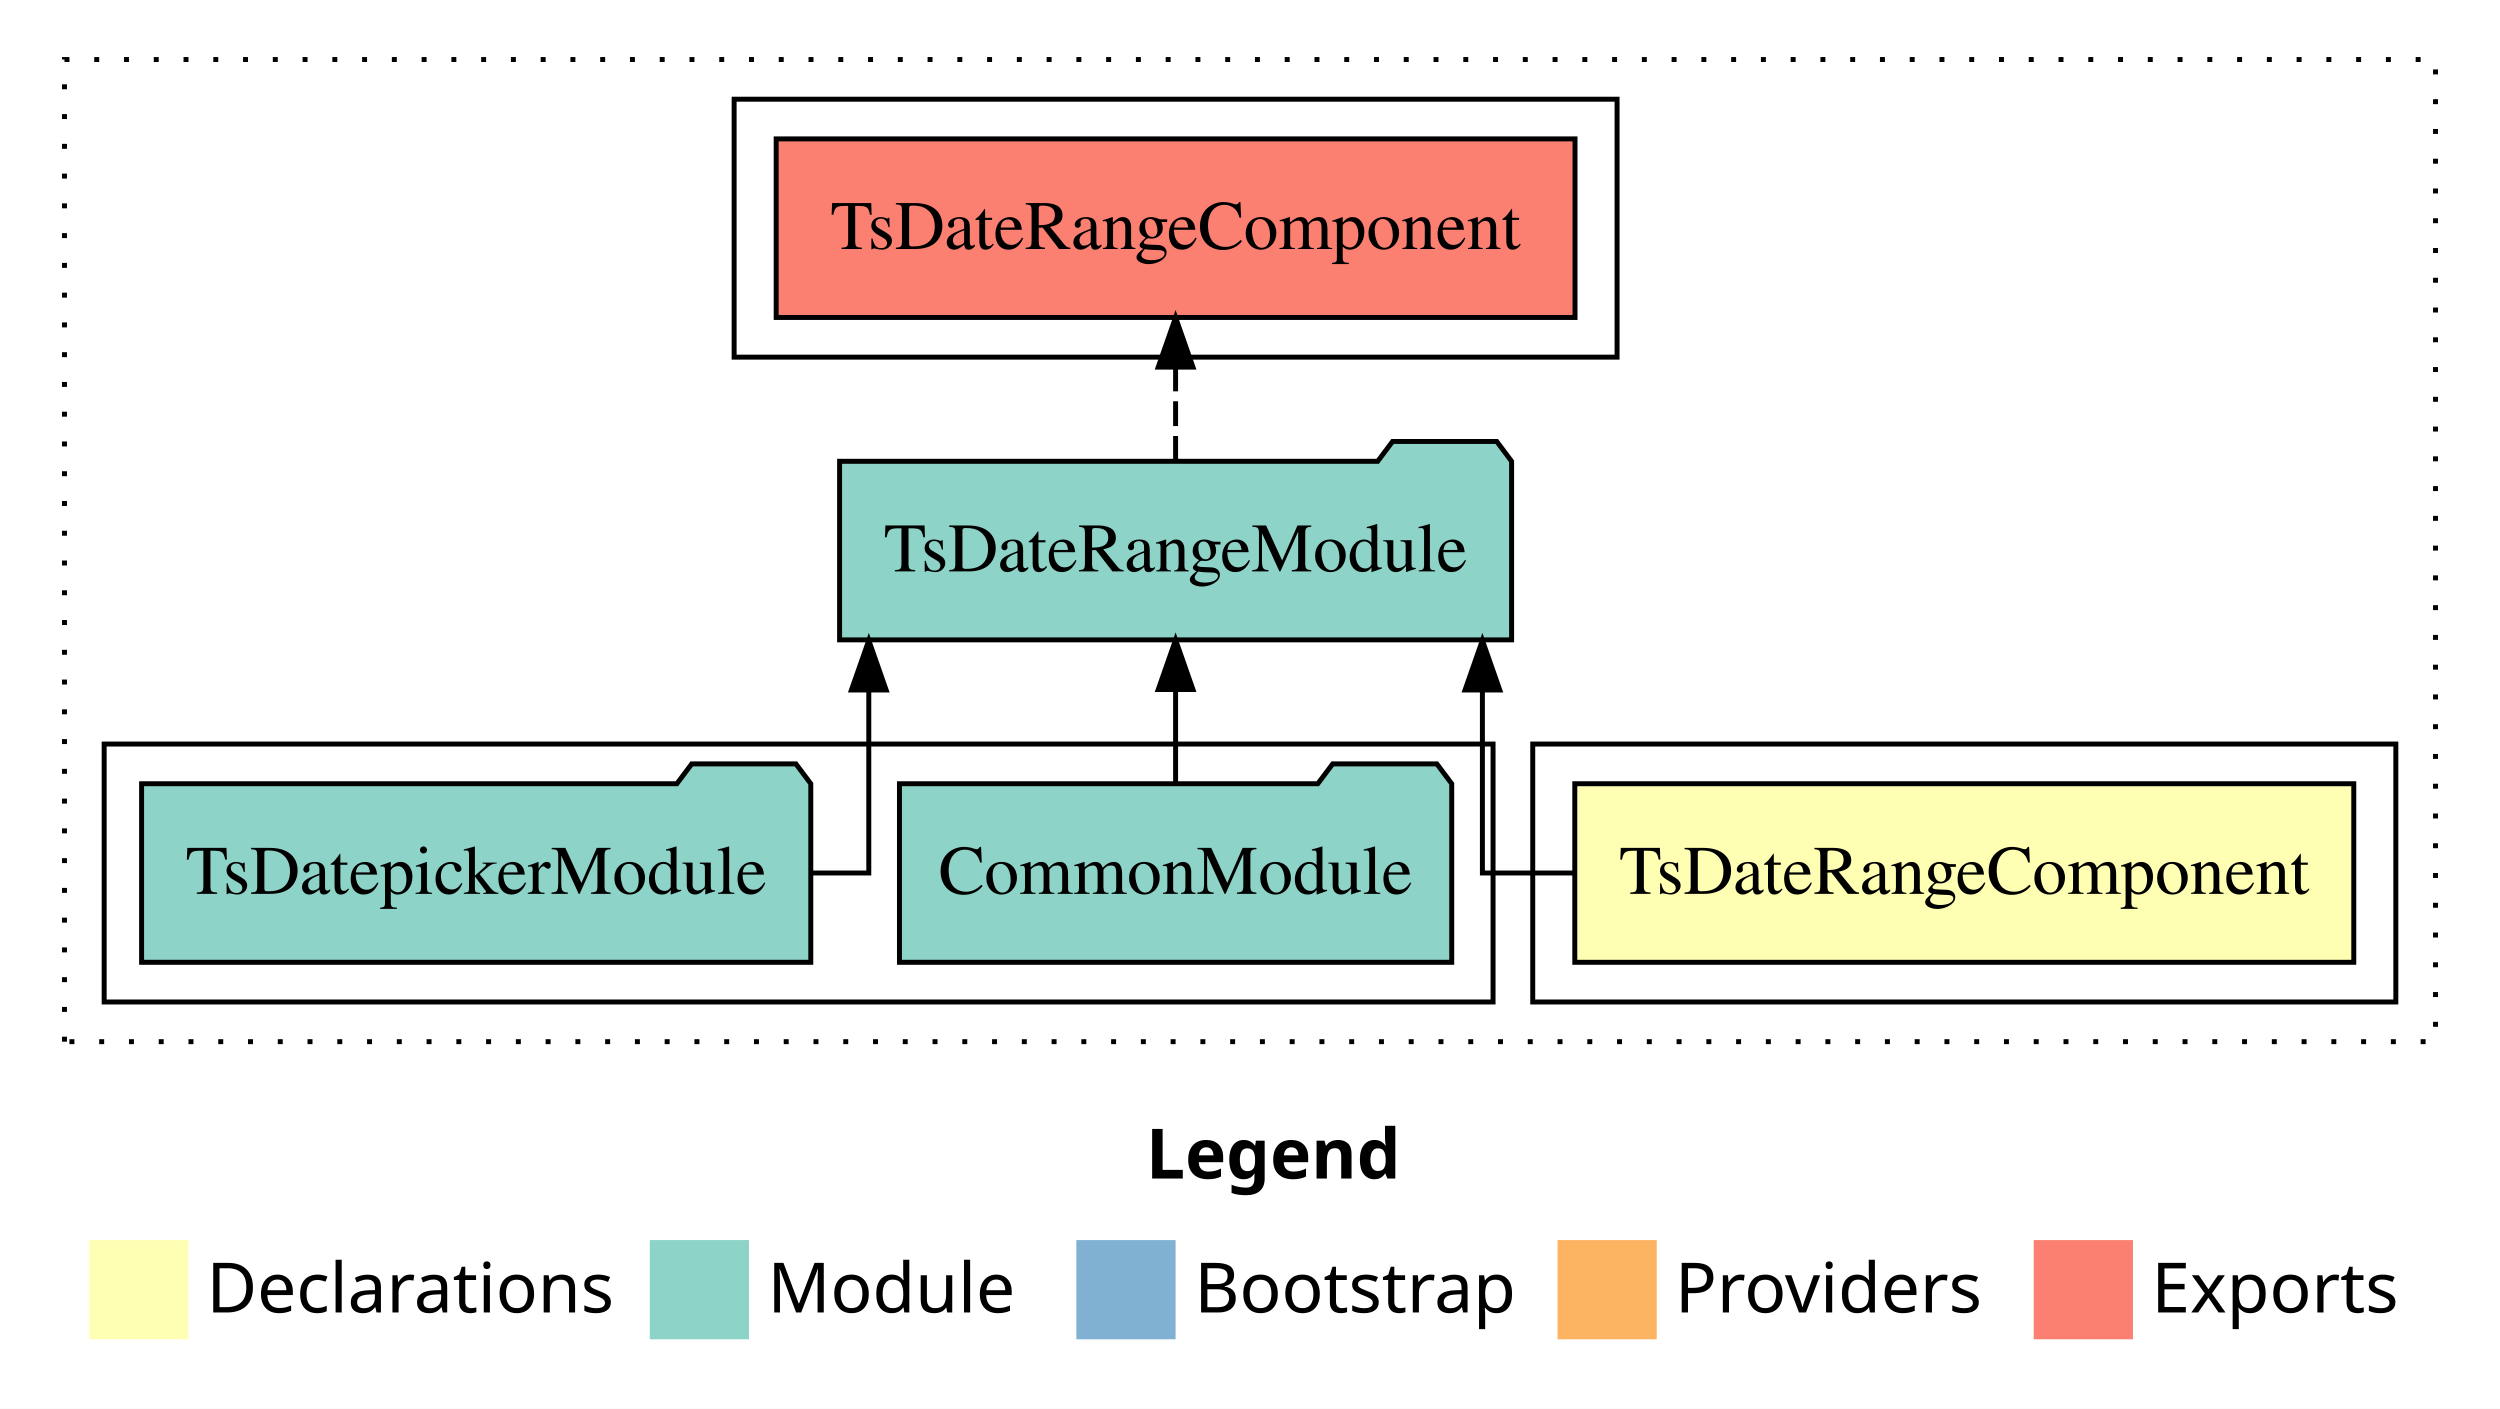
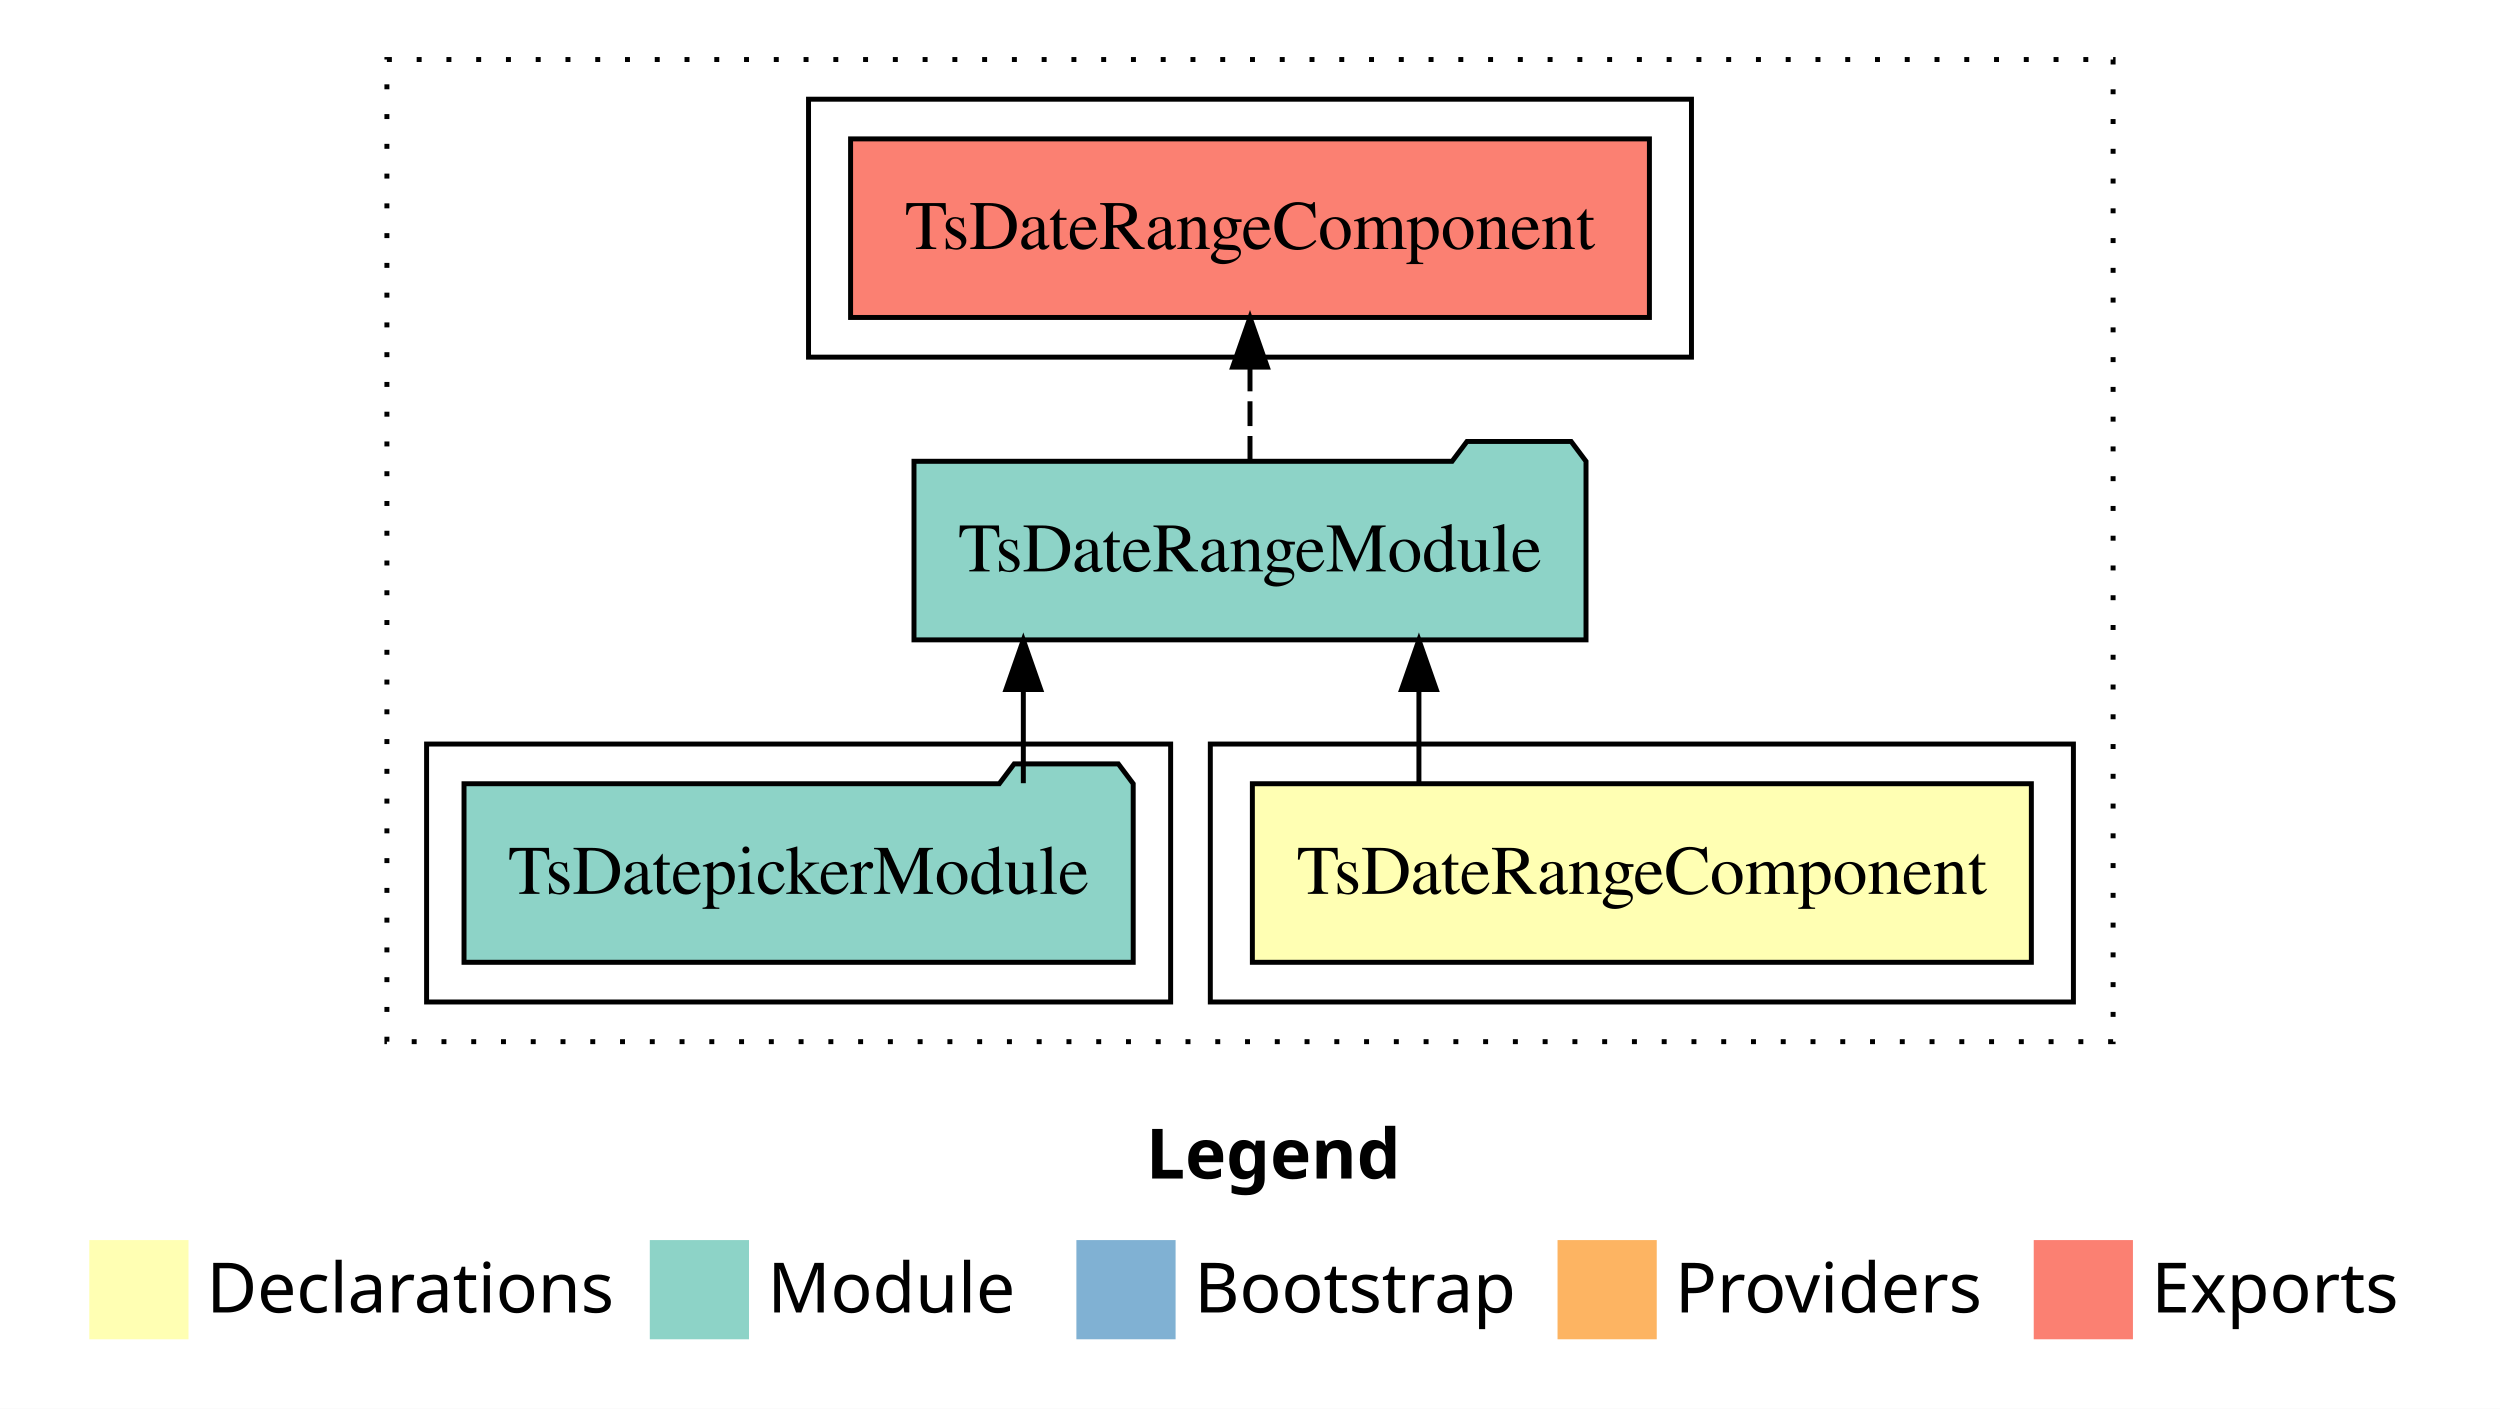
<svg xmlns="http://www.w3.org/2000/svg" width="504pt" height="284pt" viewBox="0.00 0.00 504.00 284.00">
  <g id="graph0" class="graph" transform="scale(1 1) rotate(0) translate(4 280)">
    <polygon fill="#ffffff" stroke="transparent" points="-4,4 -4,-280 500,-280 500,4 -4,4" />
    <text text-anchor="start" x="227.009" y="-42.4" font-family="sans-serif" font-weight="bold" font-size="14.00" fill="#000000">Legend</text>
    <polygon fill="#ffffb3" stroke="transparent" points="14,-10 14,-30 34,-30 34,-10 14,-10" />
    <text text-anchor="start" x="37.629" y="-15.4" font-family="sans-serif" font-size="14.00" fill="#000000">  Declarations</text>
    <polygon fill="#8dd3c7" stroke="transparent" points="127,-10 127,-30 147,-30 147,-10 127,-10" />
    <text text-anchor="start" x="150.725" y="-15.4" font-family="sans-serif" font-size="14.00" fill="#000000">  Module</text>
    <polygon fill="#80b1d3" stroke="transparent" points="213,-10 213,-30 233,-30 233,-10 213,-10" />
    <text text-anchor="start" x="236.781" y="-15.4" font-family="sans-serif" font-size="14.00" fill="#000000">  Bootstrap</text>
    <polygon fill="#fdb462" stroke="transparent" points="310,-10 310,-30 330,-30 330,-10 310,-10" />
    <text text-anchor="start" x="333.673" y="-15.4" font-family="sans-serif" font-size="14.00" fill="#000000">  Providers</text>
    <polygon fill="#fb8072" stroke="transparent" points="406,-10 406,-30 426,-30 426,-10 406,-10" />
    <text text-anchor="start" x="429.726" y="-15.4" font-family="sans-serif" font-size="14.00" fill="#000000">  Exports</text>
    <g id="clust1" class="cluster">
-       <polygon fill="none" stroke="#000000" stroke-dasharray="1,5" points="9,-70 9,-268 487,-268 487,-70 9,-70" />
+       <polygon fill="none" stroke="#000000" stroke-dasharray="1,5" points="74,-70 74,-268 422,-268 422,-70 74,-70" />
    </g>
    <g id="clust2" class="cluster">
-       <polygon fill="none" stroke="#000000" points="305,-78 305,-130 479,-130 479,-78 305,-78" />
+       <polygon fill="none" stroke="#000000" points="240,-78 240,-130 414,-130 414,-78 240,-78" />
    </g>
    <g id="clust4" class="cluster">
-       <polygon fill="none" stroke="#000000" points="17,-78 17,-130 297,-130 297,-78 17,-78" />
+       <polygon fill="none" stroke="#000000" points="82,-78 82,-130 232,-130 232,-78 82,-78" />
    </g>
    <g id="clust5" class="cluster">
-       <polygon fill="none" stroke="#000000" points="144,-208 144,-260 322,-260 322,-208 144,-208" />
+       <polygon fill="none" stroke="#000000" points="159,-208 159,-260 337,-260 337,-208 159,-208" />
    </g>
    <g id="node1" class="node">
-       <polygon fill="#ffffb3" stroke="#000000" points="470.522,-122 313.478,-122 313.478,-86 470.522,-86 470.522,-122" />
-       <text text-anchor="middle" x="392" y="-99.8" font-family="Times,serif" font-size="14.00" fill="#000000">TsDateRangeComponent</text>
+       <polygon fill="#ffffb3" stroke="#000000" points="405.522,-122 248.477,-122 248.477,-86 405.522,-86 405.522,-122" />
+       <text text-anchor="middle" x="327" y="-99.8" font-family="Times,serif" font-size="14.00" fill="#000000">TsDateRangeComponent</text>
    </g>
    <g id="node2" class="node">
-       <polygon fill="#8dd3c7" stroke="#000000" points="300.74,-187 297.74,-191 276.74,-191 273.74,-187 165.261,-187 165.261,-151 300.74,-151 300.74,-187" />
-       <text text-anchor="middle" x="233" y="-164.8" font-family="Times,serif" font-size="14.00" fill="#000000">TsDateRangeModule</text>
+       <polygon fill="#8dd3c7" stroke="#000000" points="315.74,-187 312.74,-191 291.74,-191 288.74,-187 180.261,-187 180.261,-151 315.74,-151 315.74,-187" />
+       <text text-anchor="middle" x="248" y="-164.8" font-family="Times,serif" font-size="14.00" fill="#000000">TsDateRangeModule</text>
    </g>
    <g id="edge1" class="edge">
-       <path fill="none" stroke="#000000" d="M313.125,-104C302.324,-104 294.852,-104 294.852,-104 294.852,-104 294.852,-140.894 294.852,-140.894" />
-       <polygon fill="#000000" stroke="#000000" points="291.352,-140.894 294.852,-150.894 298.352,-140.894 291.352,-140.894" />
+       <path fill="none" stroke="#000000" d="M282.054,-122.106C282.054,-122.106 282.054,-140.991 282.054,-140.991" />
+       <polygon fill="#000000" stroke="#000000" points="278.554,-140.991 282.054,-150.991 285.554,-140.991 278.554,-140.991" />
    </g>
-     <g id="node5" class="node">
-       <polygon fill="#fb8072" stroke="#000000" points="313.522,-252 152.478,-252 152.478,-216 313.522,-216 313.522,-252" />
-       <text text-anchor="middle" x="233" y="-229.8" font-family="Times,serif" font-size="14.00" fill="#000000">TsDateRangeComponent </text>
+     <g id="node4" class="node">
+       <polygon fill="#fb8072" stroke="#000000" points="328.522,-252 167.478,-252 167.478,-216 328.522,-216 328.522,-252" />
+       <text text-anchor="middle" x="248" y="-229.8" font-family="Times,serif" font-size="14.00" fill="#000000">TsDateRangeComponent </text>
    </g>
-     <g id="edge4" class="edge">
-       <path fill="none" stroke="#000000" stroke-dasharray="5,2" d="M233,-187.106C233,-187.106 233,-205.991 233,-205.991" />
-       <polygon fill="#000000" stroke="#000000" points="229.5,-205.991 233,-215.991 236.5,-205.991 229.5,-205.991" />
+     <g id="edge3" class="edge">
+       <path fill="none" stroke="#000000" stroke-dasharray="5,2" d="M248,-187.106C248,-187.106 248,-205.991 248,-205.991" />
+       <polygon fill="#000000" stroke="#000000" points="244.5,-205.991 248,-215.991 251.5,-205.991 244.5,-205.991" />
    </g>
    <g id="node3" class="node">
-       <polygon fill="#8dd3c7" stroke="#000000" points="288.668,-122 285.668,-126 264.668,-126 261.668,-122 177.332,-122 177.332,-86 288.668,-86 288.668,-122" />
-       <text text-anchor="middle" x="233" y="-99.8" font-family="Times,serif" font-size="14.00" fill="#000000">CommonModule</text>
+       <polygon fill="#8dd3c7" stroke="#000000" points="224.454,-122 221.454,-126 200.454,-126 197.454,-122 89.546,-122 89.546,-86 224.454,-86 224.454,-122" />
+       <text text-anchor="middle" x="157" y="-99.8" font-family="Times,serif" font-size="14.00" fill="#000000">TsDatepickerModule</text>
    </g>
    <g id="edge2" class="edge">
-       <path fill="none" stroke="#000000" d="M233,-122.106C233,-122.106 233,-140.991 233,-140.991" />
-       <polygon fill="#000000" stroke="#000000" points="229.5,-140.991 233,-150.991 236.5,-140.991 229.5,-140.991" />
-     </g>
-     <g id="node4" class="node">
-       <polygon fill="#8dd3c7" stroke="#000000" points="159.454,-122 156.454,-126 135.454,-126 132.454,-122 24.546,-122 24.546,-86 159.454,-86 159.454,-122" />
-       <text text-anchor="middle" x="92" y="-99.8" font-family="Times,serif" font-size="14.00" fill="#000000">TsDatepickerModule</text>
-     </g>
-     <g id="edge3" class="edge">
-       <path fill="none" stroke="#000000" d="M159.47,-104C166.506,-104 171.148,-104 171.148,-104 171.148,-104 171.148,-140.894 171.148,-140.894" />
-       <polygon fill="#000000" stroke="#000000" points="167.648,-140.894 171.148,-150.894 174.648,-140.894 167.648,-140.894" />
+       <path fill="none" stroke="#000000" d="M202.304,-122.106C202.304,-122.106 202.304,-140.991 202.304,-140.991" />
+       <polygon fill="#000000" stroke="#000000" points="198.804,-140.991 202.304,-150.991 205.804,-140.991 198.804,-140.991" />
    </g>
  </g>
</svg>
